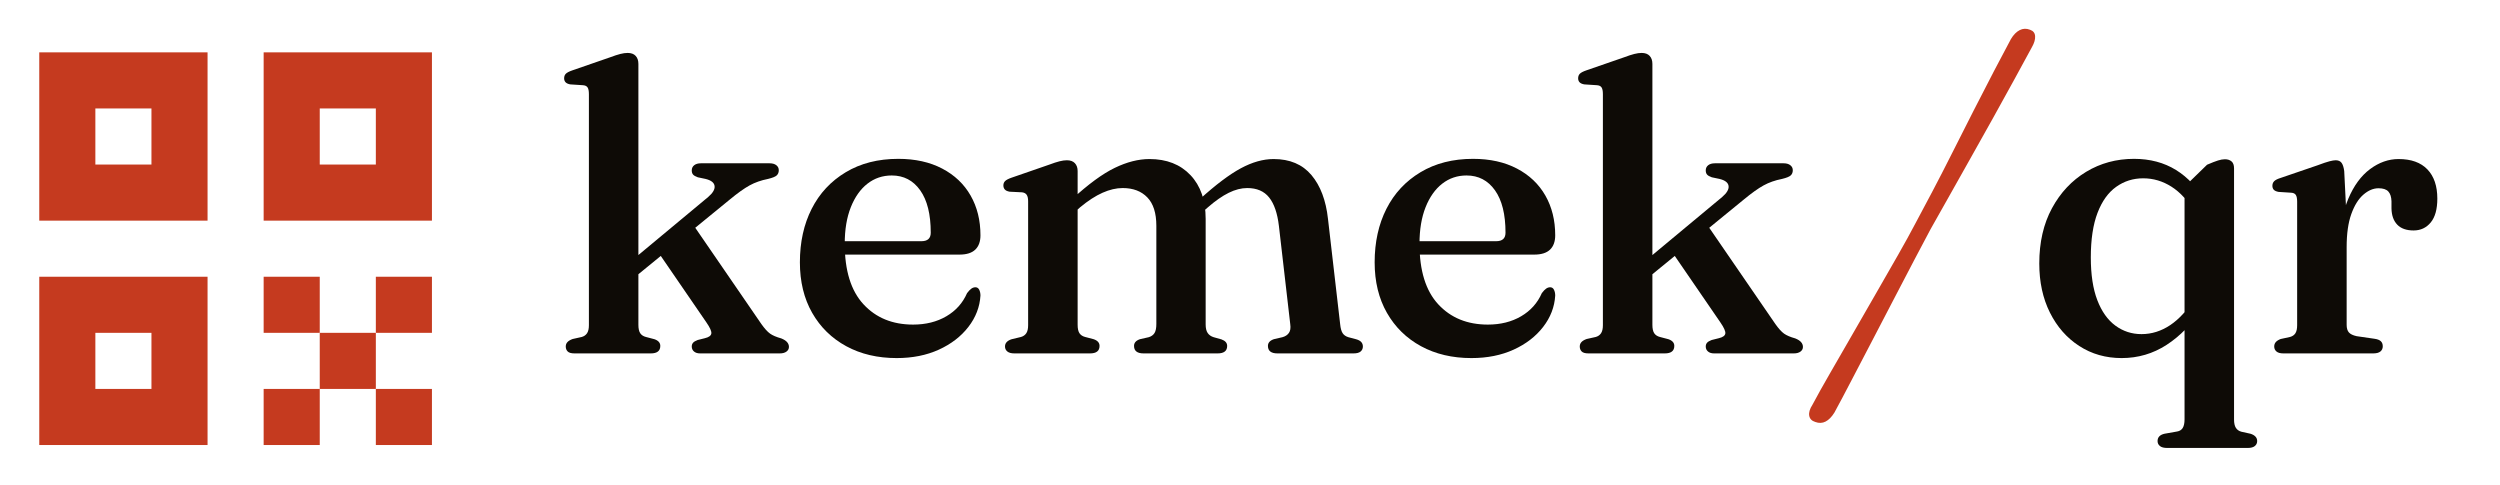
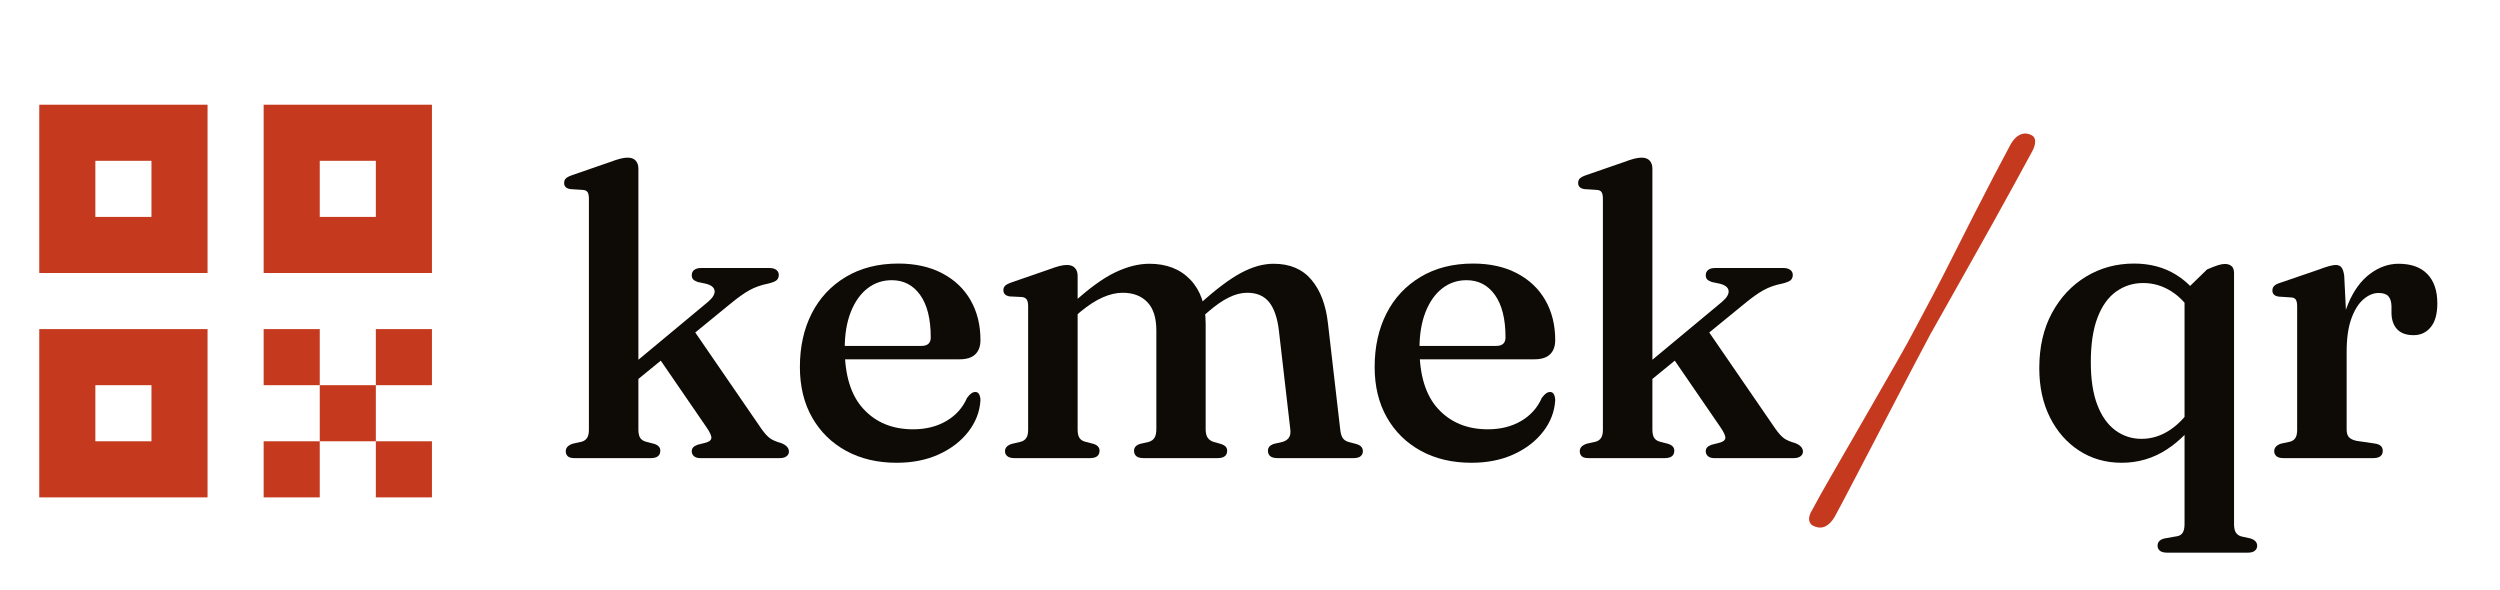
- <svg xmlns="http://www.w3.org/2000/svg" viewBox="0 0 191 37" width="191" height="37" role="img" aria-label="kemek/qr lockup (outlined)">
-   <g transform="translate(3 4) scale(4.2857)" fill="#c53a1f">
+ <svg xmlns="http://www.w3.org/2000/svg" viewBox="0 0 191 45" width="191" height="45" role="img" aria-label="kemek/qr lockup (outlined)">
+   <g transform="translate(3 8) scale(4.2857)" fill="#c53a1f">
    <path d="M0 0h3v1H0zM0 2h3v1H0zM0 1h1v1H0zM2 1h1v1H2z" />
    <path d="M4 0h3v1H4zM4 2h3v1H4zM4 1h1v1H4zM6 1h1v1H6z" />
    <path d="M0 4h3v1H0zM0 6h3v1H0zM0 5h1v1H0zM2 5h1v1H2z" />
    <rect x="4" y="4" width="1" height="1" />
    <rect x="6" y="4" width="1" height="1" />
    <rect x="5" y="5" width="1" height="1" />
    <rect x="4" y="6" width="1" height="1" />
    <rect x="6" y="6" width="1" height="1" />
  </g>
  <g fill="#0e0b06">
-     <path d="M49.719 27L43.891 27Q43.519 27 43.372 26.853Q43.224 26.706 43.224 26.473Q43.224 26.271 43.356 26.132Q43.488 25.992 43.752 25.899L44.449 25.744Q44.712 25.667 44.852 25.458Q44.992 25.248 44.992 24.846L44.992 7.191Q44.992 6.834 44.891 6.680Q44.790 6.524 44.526 6.509L43.566 6.447Q43.318 6.401 43.209 6.284Q43.100 6.168 43.100 5.982Q43.100 5.765 43.232 5.633Q43.364 5.502 43.721 5.378L46.588 4.386Q47.084 4.200 47.394 4.122Q47.704 4.044 47.952 4.044Q48.355 4.044 48.564 4.269Q48.773 4.494 48.773 4.881L48.773 24.814Q48.773 25.248 48.913 25.458Q49.053 25.667 49.347 25.744L49.998 25.915Q50.447 26.070 50.447 26.427Q50.447 27 49.719 27M48.029 21.559L47.657 20.413L54.105 15.050Q54.648 14.585 54.594 14.205Q54.540 13.825 53.904 13.670L53.315 13.546Q53.052 13.453 52.951 13.337Q52.850 13.220 52.850 13.019Q52.850 12.771 53.036 12.624Q53.222 12.476 53.547 12.476L58.802 12.476Q59.127 12.476 59.314 12.624Q59.499 12.771 59.499 13.004Q59.499 13.252 59.344 13.399Q59.189 13.546 58.678 13.670Q57.888 13.825 57.267 14.166Q56.648 14.507 55.748 15.251L48.029 21.559M50.169 19.095L52.726 16.832L58.166 24.753Q58.538 25.279 58.833 25.489Q59.127 25.698 59.686 25.853Q59.995 25.977 60.135 26.140Q60.275 26.302 60.275 26.504Q60.275 26.721 60.088 26.860Q59.903 27 59.577 27L53.486 27Q53.191 27 53.020 26.853Q52.850 26.706 52.850 26.473Q52.850 26.302 52.951 26.186Q53.052 26.070 53.300 25.977L53.858 25.837Q54.307 25.729 54.346 25.481Q54.385 25.233 53.966 24.628" />
-     <path d="M74.907 17.979Q74.907 18.692 74.511 19.072Q74.116 19.451 73.310 19.451L63.545 19.451L63.545 18.428L70.396 18.428Q71.109 18.428 71.109 17.777Q71.109 15.669 70.303 14.538Q69.497 13.406 68.133 13.406Q67.079 13.406 66.273 14.034Q65.467 14.662 65.002 15.832Q64.537 17.002 64.537 18.630Q64.537 21.699 65.971 23.249Q67.404 24.799 69.761 24.799Q71.218 24.799 72.303 24.163Q73.388 23.528 73.883 22.396Q74.070 22.148 74.217 22.048Q74.364 21.947 74.519 21.947Q74.721 21.947 74.814 22.141Q74.907 22.334 74.907 22.582Q74.829 23.884 73.984 24.977Q73.139 26.070 71.729 26.713Q70.319 27.357 68.505 27.357Q66.320 27.357 64.653 26.450Q62.987 25.543 62.049 23.900Q61.112 22.257 61.112 20.041Q61.112 17.731 62.011 15.956Q62.910 14.181 64.615 13.159Q66.320 12.136 68.629 12.136Q70.567 12.136 71.985 12.880Q73.403 13.623 74.155 14.941Q74.907 16.258 74.907 17.979" />
-     <path d="M82.331 13.066L82.331 24.814Q82.331 25.248 82.471 25.458Q82.610 25.667 82.904 25.744L83.556 25.915Q84.005 26.070 84.005 26.427Q84.005 27 83.276 27L77.495 27Q77.139 27 76.960 26.853Q76.782 26.706 76.782 26.473Q76.782 26.271 76.914 26.132Q77.046 25.992 77.294 25.915L78.007 25.744Q78.270 25.667 78.410 25.458Q78.549 25.248 78.549 24.846L78.549 15.375Q78.549 15.050 78.441 14.887Q78.332 14.724 78.084 14.693L77.139 14.646Q76.875 14.600 76.767 14.476Q76.658 14.352 76.658 14.166Q76.658 13.964 76.790 13.833Q76.922 13.701 77.278 13.577L80.145 12.585Q80.642 12.399 80.952 12.322Q81.261 12.244 81.510 12.244Q81.913 12.244 82.122 12.469Q82.331 12.694 82.331 13.066M82.517 15.840L81.897 16.398L81.277 15.778L81.897 15.220Q83.773 13.499 85.168 12.825Q86.563 12.151 87.818 12.151Q89.787 12.151 90.949 13.376Q92.112 14.600 92.112 16.724L92.112 24.784Q92.112 25.218 92.267 25.442Q92.422 25.667 92.716 25.760L93.321 25.930Q93.755 26.085 93.755 26.427Q93.755 27 93.026 27L87.369 27Q86.640 27 86.640 26.427Q86.640 26.070 87.090 25.915L87.772 25.760Q88.066 25.667 88.206 25.442Q88.345 25.218 88.345 24.753L88.345 17.251Q88.345 15.793 87.655 15.081Q86.966 14.367 85.772 14.367Q85.044 14.367 84.238 14.724Q83.431 15.081 82.517 15.840M92.282 15.840L91.647 16.398L91.058 15.778L91.662 15.220Q93.491 13.562 94.801 12.856Q96.111 12.151 97.304 12.151Q99.164 12.151 100.195 13.376Q101.226 14.600 101.458 16.724L102.388 24.768Q102.434 25.233 102.574 25.450Q102.714 25.667 103.008 25.760L103.597 25.915Q103.876 25.992 104 26.132Q104.124 26.271 104.124 26.473Q104.124 26.706 103.954 26.853Q103.783 27 103.411 27L97.599 27Q96.870 27 96.870 26.427Q96.870 26.070 97.320 25.915L97.986 25.760Q98.312 25.667 98.474 25.434Q98.637 25.202 98.575 24.768L97.707 17.251Q97.537 15.809 96.963 15.088Q96.389 14.367 95.289 14.367Q94.607 14.367 93.871 14.732Q93.135 15.096 92.282 15.840" />
-     <path d="M118.818 17.979Q118.818 18.692 118.423 19.072Q118.028 19.451 117.222 19.451L107.457 19.451L107.457 18.428L114.308 18.428Q115.021 18.428 115.021 17.777Q115.021 15.669 114.215 14.538Q113.409 13.406 112.045 13.406Q110.991 13.406 110.185 14.034Q109.379 14.662 108.914 15.832Q108.449 17.002 108.449 18.630Q108.449 21.699 109.882 23.249Q111.316 24.799 113.672 24.799Q115.129 24.799 116.214 24.163Q117.299 23.528 117.795 22.396Q117.981 22.148 118.128 22.048Q118.276 21.947 118.431 21.947Q118.632 21.947 118.725 22.141Q118.818 22.334 118.818 22.582Q118.741 23.884 117.896 24.977Q117.051 26.070 115.641 26.713Q114.230 27.357 112.417 27.357Q110.231 27.357 108.565 26.450Q106.899 25.543 105.961 23.900Q105.023 22.257 105.023 20.041Q105.023 17.731 105.922 15.956Q106.821 14.181 108.526 13.159Q110.231 12.136 112.541 12.136Q114.478 12.136 115.896 12.880Q117.315 13.623 118.066 14.941Q118.818 16.258 118.818 17.979" />
-     <path d="M127.188 27L121.360 27Q120.988 27 120.841 26.853Q120.694 26.706 120.694 26.473Q120.694 26.271 120.825 26.132Q120.957 25.992 121.221 25.899L121.918 25.744Q122.182 25.667 122.321 25.458Q122.461 25.248 122.461 24.846L122.461 7.191Q122.461 6.834 122.360 6.680Q122.259 6.524 121.996 6.509L121.035 6.447Q120.787 6.401 120.678 6.284Q120.570 6.168 120.570 5.982Q120.570 5.765 120.701 5.633Q120.833 5.502 121.190 5.378L124.057 4.386Q124.553 4.200 124.863 4.122Q125.173 4.044 125.421 4.044Q125.824 4.044 126.033 4.269Q126.243 4.494 126.243 4.881L126.243 24.814Q126.243 25.248 126.382 25.458Q126.522 25.667 126.816 25.744L127.467 25.915Q127.917 26.070 127.917 26.427Q127.917 27 127.188 27M125.499 21.559L125.127 20.413L131.575 15.050Q132.117 14.585 132.063 14.205Q132.008 13.825 131.373 13.670L130.784 13.546Q130.520 13.453 130.420 13.337Q130.319 13.220 130.319 13.019Q130.319 12.771 130.505 12.624Q130.691 12.476 131.017 12.476L136.271 12.476Q136.597 12.476 136.782 12.624Q136.969 12.771 136.969 13.004Q136.969 13.252 136.814 13.399Q136.659 13.546 136.147 13.670Q135.357 13.825 134.737 14.166Q134.117 14.507 133.218 15.251L125.499 21.559M127.638 19.095L130.195 16.832L135.636 24.753Q136.007 25.279 136.302 25.489Q136.597 25.698 137.155 25.853Q137.465 25.977 137.604 26.140Q137.744 26.302 137.744 26.504Q137.744 26.721 137.558 26.860Q137.371 27 137.046 27L130.954 27Q130.660 27 130.490 26.853Q130.319 26.706 130.319 26.473Q130.319 26.302 130.420 26.186Q130.520 26.070 130.769 25.977L131.327 25.837Q131.776 25.729 131.815 25.481Q131.853 25.233 131.435 24.628" />
-     <path d="M171.735 34.223L165.566 34.223Q165.194 34.223 165.016 34.076Q164.838 33.928 164.838 33.696Q164.838 33.479 164.969 33.340Q165.101 33.200 165.365 33.138L166.326 32.968Q166.620 32.921 166.760 32.696Q166.899 32.471 166.899 32.038L166.899 14.259L168.620 12.585Q169.162 12.353 169.457 12.260Q169.751 12.167 169.984 12.167Q170.294 12.167 170.487 12.329Q170.681 12.492 170.681 12.864L170.681 32.053Q170.681 32.471 170.821 32.688Q170.960 32.906 171.239 32.983L171.937 33.138Q172.185 33.215 172.316 33.355Q172.448 33.495 172.448 33.696Q172.448 33.928 172.270 34.076Q172.092 34.223 171.735 34.223M167.690 22.768L168.232 23.559Q167.085 25.341 165.527 26.349Q163.970 27.357 162.094 27.357Q160.281 27.357 158.855 26.434Q157.429 25.512 156.615 23.884Q155.801 22.257 155.801 20.133Q155.801 17.700 156.770 15.910Q157.739 14.120 159.382 13.127Q161.025 12.136 163.040 12.136Q164.869 12.136 166.248 12.988Q167.628 13.841 168.496 15.437L167.659 16.197Q166.915 14.910 165.907 14.267Q164.900 13.623 163.737 13.623Q162.590 13.623 161.676 14.274Q160.761 14.925 160.250 16.266Q159.738 17.607 159.738 19.669Q159.738 21.637 160.234 22.931Q160.730 24.226 161.614 24.877Q162.497 25.527 163.613 25.527Q164.776 25.527 165.806 24.838Q166.837 24.148 167.690 22.768" />
-     <path d="M179.284 18.878L178.772 18.909Q178.772 16.693 179.408 15.189Q180.043 13.685 181.074 12.918Q182.105 12.151 183.252 12.151Q184.693 12.151 185.453 12.941Q186.212 13.732 186.212 15.174Q186.212 16.383 185.708 16.995Q185.205 17.607 184.399 17.607Q183.577 17.607 183.151 17.165Q182.725 16.724 182.709 15.918L182.709 15.375Q182.694 14.879 182.469 14.631Q182.244 14.383 181.717 14.383Q181.128 14.383 180.562 14.871Q179.997 15.360 179.640 16.352Q179.284 17.343 179.284 18.878M179.098 13.066L179.284 16.801L179.284 24.814Q179.284 25.202 179.454 25.396Q179.625 25.590 180.043 25.683L181.423 25.884Q181.748 25.930 181.895 26.070Q182.043 26.209 182.043 26.457Q182.043 26.706 181.864 26.853Q181.686 27 181.314 27L174.448 27Q174.091 27 173.921 26.853Q173.750 26.706 173.750 26.473Q173.750 26.271 173.874 26.132Q173.998 25.992 174.246 25.899L174.959 25.744Q175.238 25.667 175.370 25.458Q175.502 25.248 175.502 24.846L175.502 15.406Q175.502 15.050 175.401 14.895Q175.300 14.739 175.052 14.724L174.091 14.662Q173.828 14.616 173.719 14.499Q173.611 14.383 173.611 14.197Q173.611 13.980 173.750 13.841Q173.890 13.701 174.246 13.592L177.052 12.632Q177.672 12.399 177.974 12.322Q178.276 12.244 178.447 12.244Q178.741 12.244 178.888 12.430Q179.036 12.616 179.098 13.066" />
+     <path d="M49.719 35L43.891 35Q43.519 35 43.372 34.853Q43.224 34.706 43.224 34.473Q43.224 34.272 43.356 34.132Q43.488 33.992 43.752 33.900L44.449 33.745Q44.712 33.667 44.852 33.458Q44.992 33.248 44.992 32.846L44.992 15.191Q44.992 14.834 44.891 14.680Q44.790 14.524 44.526 14.509L43.566 14.447Q43.318 14.401 43.209 14.284Q43.100 14.168 43.100 13.982Q43.100 13.765 43.232 13.633Q43.364 13.502 43.721 13.378L46.588 12.386Q47.084 12.200 47.394 12.122Q47.704 12.044 47.952 12.044Q48.355 12.044 48.564 12.269Q48.773 12.494 48.773 12.881L48.773 32.815Q48.773 33.248 48.913 33.458Q49.053 33.667 49.347 33.745L49.998 33.915Q50.447 34.070 50.447 34.426Q50.447 35 49.719 35M48.029 29.559L47.657 28.413L54.105 23.050Q54.648 22.584 54.594 22.205Q54.540 21.825 53.904 21.670L53.315 21.546Q53.052 21.453 52.951 21.337Q52.850 21.221 52.850 21.019Q52.850 20.771 53.036 20.624Q53.222 20.477 53.547 20.477L58.802 20.477Q59.127 20.477 59.314 20.624Q59.499 20.771 59.499 21.004Q59.499 21.252 59.344 21.399Q59.189 21.546 58.678 21.670Q57.888 21.825 57.267 22.166Q56.648 22.507 55.748 23.251L48.029 29.559M50.169 27.095L52.726 24.832L58.166 32.752Q58.538 33.279 58.833 33.489Q59.127 33.698 59.686 33.853Q59.995 33.977 60.135 34.140Q60.275 34.303 60.275 34.504Q60.275 34.721 60.088 34.861Q59.903 35 59.577 35L53.486 35Q53.191 35 53.020 34.853Q52.850 34.706 52.850 34.473Q52.850 34.303 52.951 34.186Q53.052 34.070 53.300 33.977L53.858 33.837Q54.307 33.729 54.346 33.481Q54.385 33.233 53.966 32.629" />
+     <path d="M74.907 25.979Q74.907 26.692 74.511 27.072Q74.116 27.451 73.310 27.451L63.545 27.451L63.545 26.428L70.396 26.428Q71.109 26.428 71.109 25.777Q71.109 23.669 70.303 22.538Q69.497 21.407 68.133 21.407Q67.079 21.407 66.273 22.034Q65.467 22.662 65.002 23.832Q64.537 25.002 64.537 26.630Q64.537 29.699 65.971 31.249Q67.404 32.799 69.761 32.799Q71.218 32.799 72.303 32.163Q73.388 31.528 73.883 30.396Q74.070 30.148 74.217 30.048Q74.364 29.947 74.519 29.947Q74.721 29.947 74.814 30.141Q74.907 30.334 74.907 30.582Q74.829 31.884 73.984 32.977Q73.139 34.070 71.729 34.713Q70.319 35.356 68.505 35.356Q66.320 35.356 64.653 34.450Q62.987 33.543 62.049 31.900Q61.112 30.257 61.112 28.041Q61.112 25.731 62.011 23.956Q62.910 22.181 64.615 21.159Q66.320 20.136 68.629 20.136Q70.567 20.136 71.985 20.880Q73.403 21.623 74.155 22.941Q74.907 24.258 74.907 25.979" />
+     <path d="M82.331 21.066L82.331 32.815Q82.331 33.248 82.471 33.458Q82.610 33.667 82.904 33.745L83.556 33.915Q84.005 34.070 84.005 34.426Q84.005 35 83.276 35L77.495 35Q77.139 35 76.960 34.853Q76.782 34.706 76.782 34.473Q76.782 34.272 76.914 34.132Q77.046 33.992 77.294 33.915L78.007 33.745Q78.270 33.667 78.410 33.458Q78.549 33.248 78.549 32.846L78.549 23.375Q78.549 23.050 78.441 22.887Q78.332 22.724 78.084 22.693L77.139 22.646Q76.875 22.600 76.767 22.476Q76.658 22.352 76.658 22.166Q76.658 21.965 76.790 21.833Q76.922 21.701 77.278 21.577L80.145 20.585Q80.642 20.399 80.952 20.322Q81.261 20.244 81.510 20.244Q81.913 20.244 82.122 20.469Q82.331 20.694 82.331 21.066M82.517 23.840L81.897 24.398L81.277 23.778L81.897 23.220Q83.773 21.499 85.168 20.825Q86.563 20.151 87.818 20.151Q89.787 20.151 90.949 21.376Q92.112 22.600 92.112 24.724L92.112 32.784Q92.112 33.218 92.267 33.442Q92.422 33.667 92.716 33.760L93.321 33.931Q93.755 34.086 93.755 34.426Q93.755 35 93.026 35L87.369 35Q86.640 35 86.640 34.426Q86.640 34.070 87.090 33.915L87.772 33.760Q88.066 33.667 88.206 33.442Q88.345 33.218 88.345 32.752L88.345 25.251Q88.345 23.794 87.655 23.081Q86.966 22.367 85.772 22.367Q85.044 22.367 84.238 22.724Q83.431 23.081 82.517 23.840M92.282 23.840L91.647 24.398L91.058 23.778L91.662 23.220Q93.491 21.562 94.801 20.856Q96.111 20.151 97.304 20.151Q99.164 20.151 100.195 21.376Q101.226 22.600 101.458 24.724L102.388 32.768Q102.434 33.233 102.574 33.450Q102.714 33.667 103.008 33.760L103.597 33.915Q103.876 33.992 104 34.132Q104.124 34.272 104.124 34.473Q104.124 34.706 103.954 34.853Q103.783 35 103.411 35L97.599 35Q96.870 35 96.870 34.426Q96.870 34.070 97.320 33.915L97.986 33.760Q98.312 33.667 98.474 33.434Q98.637 33.202 98.575 32.768L97.707 25.251Q97.537 23.809 96.963 23.088Q96.389 22.367 95.289 22.367Q94.607 22.367 93.871 22.732Q93.135 23.096 92.282 23.840" />
+     <path d="M118.818 25.979Q118.818 26.692 118.423 27.072Q118.028 27.451 117.222 27.451L107.457 27.451L107.457 26.428L114.308 26.428Q115.021 26.428 115.021 25.777Q115.021 23.669 114.215 22.538Q113.409 21.407 112.045 21.407Q110.991 21.407 110.185 22.034Q109.379 22.662 108.914 23.832Q108.449 25.002 108.449 26.630Q108.449 29.699 109.882 31.249Q111.316 32.799 113.672 32.799Q115.129 32.799 116.214 32.163Q117.299 31.528 117.795 30.396Q117.981 30.148 118.128 30.048Q118.276 29.947 118.431 29.947Q118.632 29.947 118.725 30.141Q118.818 30.334 118.818 30.582Q118.741 31.884 117.896 32.977Q117.051 34.070 115.641 34.713Q114.230 35.356 112.417 35.356Q110.231 35.356 108.565 34.450Q106.899 33.543 105.961 31.900Q105.023 30.257 105.023 28.041Q105.023 25.731 105.922 23.956Q106.821 22.181 108.526 21.159Q110.231 20.136 112.541 20.136Q114.478 20.136 115.896 20.880Q117.315 21.623 118.066 22.941Q118.818 24.258 118.818 25.979" />
+     <path d="M127.188 35L121.360 35Q120.988 35 120.841 34.853Q120.694 34.706 120.694 34.473Q120.694 34.272 120.825 34.132Q120.957 33.992 121.221 33.900L121.918 33.745Q122.182 33.667 122.321 33.458Q122.461 33.248 122.461 32.846L122.461 15.191Q122.461 14.834 122.360 14.680Q122.259 14.524 121.996 14.509L121.035 14.447Q120.787 14.401 120.678 14.284Q120.570 14.168 120.570 13.982Q120.570 13.765 120.701 13.633Q120.833 13.502 121.190 13.378L124.057 12.386Q124.553 12.200 124.863 12.122Q125.173 12.044 125.421 12.044Q125.824 12.044 126.033 12.269Q126.243 12.494 126.243 12.881L126.243 32.815Q126.243 33.248 126.382 33.458Q126.522 33.667 126.816 33.745L127.467 33.915Q127.917 34.070 127.917 34.426Q127.917 35 127.188 35M125.499 29.559L125.127 28.413L131.575 23.050Q132.117 22.584 132.063 22.205Q132.008 21.825 131.373 21.670L130.784 21.546Q130.520 21.453 130.420 21.337Q130.319 21.221 130.319 21.019Q130.319 20.771 130.505 20.624Q130.691 20.477 131.017 20.477L136.271 20.477Q136.597 20.477 136.782 20.624Q136.969 20.771 136.969 21.004Q136.969 21.252 136.814 21.399Q136.659 21.546 136.147 21.670Q135.357 21.825 134.737 22.166Q134.117 22.507 133.218 23.251L125.499 29.559M127.638 27.095L130.195 24.832L135.636 32.752Q136.007 33.279 136.302 33.489Q136.597 33.698 137.155 33.853Q137.465 33.977 137.604 34.140Q137.744 34.303 137.744 34.504Q137.744 34.721 137.558 34.861Q137.371 35 137.046 35L130.954 35Q130.660 35 130.490 34.853Q130.319 34.706 130.319 34.473Q130.319 34.303 130.420 34.186Q130.520 34.070 130.769 33.977L131.327 33.837Q131.776 33.729 131.815 33.481Q131.853 33.233 131.435 32.629" />
+     <path d="M171.735 42.223L165.566 42.223Q165.194 42.223 165.016 42.076Q164.838 41.928 164.838 41.696Q164.838 41.479 164.969 41.340Q165.101 41.200 165.365 41.138L166.326 40.968Q166.620 40.921 166.760 40.696Q166.899 40.471 166.899 40.038L166.899 22.259L168.620 20.585Q169.162 20.352 169.457 20.260Q169.751 20.166 169.984 20.166Q170.294 20.166 170.487 20.329Q170.681 20.492 170.681 20.864L170.681 40.053Q170.681 40.471 170.821 40.688Q170.960 40.906 171.239 40.983L171.937 41.138Q172.185 41.215 172.316 41.355Q172.448 41.495 172.448 41.696Q172.448 41.928 172.270 42.076Q172.092 42.223 171.735 42.223M167.690 30.768L168.232 31.559Q167.085 33.341 165.527 34.349Q163.970 35.356 162.094 35.356Q160.281 35.356 158.855 34.434Q157.429 33.512 156.615 31.884Q155.801 30.257 155.801 28.133Q155.801 25.700 156.770 23.910Q157.739 22.120 159.382 21.127Q161.025 20.136 163.040 20.136Q164.869 20.136 166.248 20.988Q167.628 21.840 168.496 23.437L167.659 24.197Q166.915 22.910 165.907 22.267Q164.900 21.623 163.737 21.623Q162.590 21.623 161.676 22.274Q160.761 22.925 160.250 24.266Q159.738 25.607 159.738 27.669Q159.738 29.637 160.234 30.931Q160.730 32.225 161.614 32.877Q162.497 33.528 163.613 33.528Q164.776 33.528 165.806 32.838Q166.837 32.148 167.690 30.768" />
+     <path d="M179.284 26.878L178.772 26.909Q178.772 24.693 179.408 23.189Q180.043 21.685 181.074 20.918Q182.105 20.151 183.252 20.151Q184.693 20.151 185.453 20.941Q186.212 21.732 186.212 23.174Q186.212 24.383 185.708 24.995Q185.205 25.607 184.399 25.607Q183.577 25.607 183.151 25.165Q182.725 24.724 182.709 23.918L182.709 23.375Q182.694 22.879 182.469 22.631Q182.244 22.383 181.717 22.383Q181.128 22.383 180.562 22.871Q179.997 23.360 179.640 24.352Q179.284 25.343 179.284 26.878M179.098 21.066L179.284 24.801L179.284 32.815Q179.284 33.202 179.454 33.396Q179.625 33.590 180.043 33.682L181.423 33.884Q181.748 33.931 181.895 34.070Q182.043 34.209 182.043 34.458Q182.043 34.706 181.864 34.853Q181.686 35 181.314 35L174.448 35Q174.091 35 173.921 34.853Q173.750 34.706 173.750 34.473Q173.750 34.272 173.874 34.132Q173.998 33.992 174.246 33.900L174.959 33.745Q175.238 33.667 175.370 33.458Q175.502 33.248 175.502 32.846L175.502 23.406Q175.502 23.050 175.401 22.895Q175.300 22.739 175.052 22.724L174.091 22.662Q173.828 22.616 173.719 22.499Q173.611 22.383 173.611 22.197Q173.611 21.980 173.750 21.840Q173.890 21.701 174.246 21.593L177.052 20.632Q177.672 20.399 177.974 20.322Q178.276 20.244 178.447 20.244Q178.741 20.244 178.888 20.430Q179.036 20.616 179.098 21.066" />
  </g>
  <g fill="#c53a1f">
-     <path d="M147.493 17.514Q146.966 18.506 146.230 19.901Q145.494 21.296 144.672 22.885Q143.851 24.474 143.014 26.070Q142.177 27.666 141.440 29.085Q140.704 30.503 140.146 31.526Q139.836 32.022 139.472 32.208Q139.108 32.394 138.689 32.239Q138.286 32.115 138.224 31.758Q138.162 31.402 138.472 30.922Q139.015 29.898 139.813 28.519Q140.611 27.140 141.510 25.574Q142.409 24.009 143.316 22.435Q144.223 20.862 145.013 19.475Q145.804 18.087 146.331 17.080Q146.873 16.072 147.617 14.662Q148.361 13.252 149.167 11.647Q149.973 10.043 150.795 8.431Q151.616 6.819 152.352 5.409Q153.089 3.998 153.631 2.991Q153.926 2.494 154.305 2.301Q154.685 2.107 155.104 2.277Q155.460 2.401 155.483 2.766Q155.507 3.130 155.243 3.595Q154.685 4.618 153.918 6.029Q153.151 7.439 152.267 9.020Q151.384 10.601 150.500 12.174Q149.617 13.748 148.834 15.135Q148.051 16.522 147.493 17.514" />
+     <path d="M147.493 25.514Q146.966 26.506 146.230 27.901Q145.494 29.296 144.672 30.885Q143.851 32.474 143.014 34.070Q142.177 35.666 141.440 37.085Q140.704 38.503 140.146 39.526Q139.836 40.022 139.472 40.208Q139.108 40.394 138.689 40.239Q138.286 40.115 138.224 39.758Q138.162 39.402 138.472 38.922Q139.015 37.898 139.813 36.519Q140.611 35.139 141.510 33.574Q142.409 32.008 143.316 30.435Q144.223 28.862 145.013 27.475Q145.804 26.087 146.331 25.080Q146.873 24.072 147.617 22.662Q148.361 21.252 149.167 19.647Q149.973 18.043 150.795 16.431Q151.616 14.819 152.352 13.409Q153.089 11.998 153.631 10.991Q153.926 10.494 154.305 10.301Q154.685 10.107 155.104 10.277Q155.460 10.401 155.483 10.766Q155.507 11.130 155.243 11.595Q154.685 12.618 153.918 14.029Q153.151 15.439 152.267 17.020Q151.384 18.601 150.500 20.174Q149.617 21.748 148.834 23.135Q148.051 24.522 147.493 25.514" />
  </g>
</svg>
